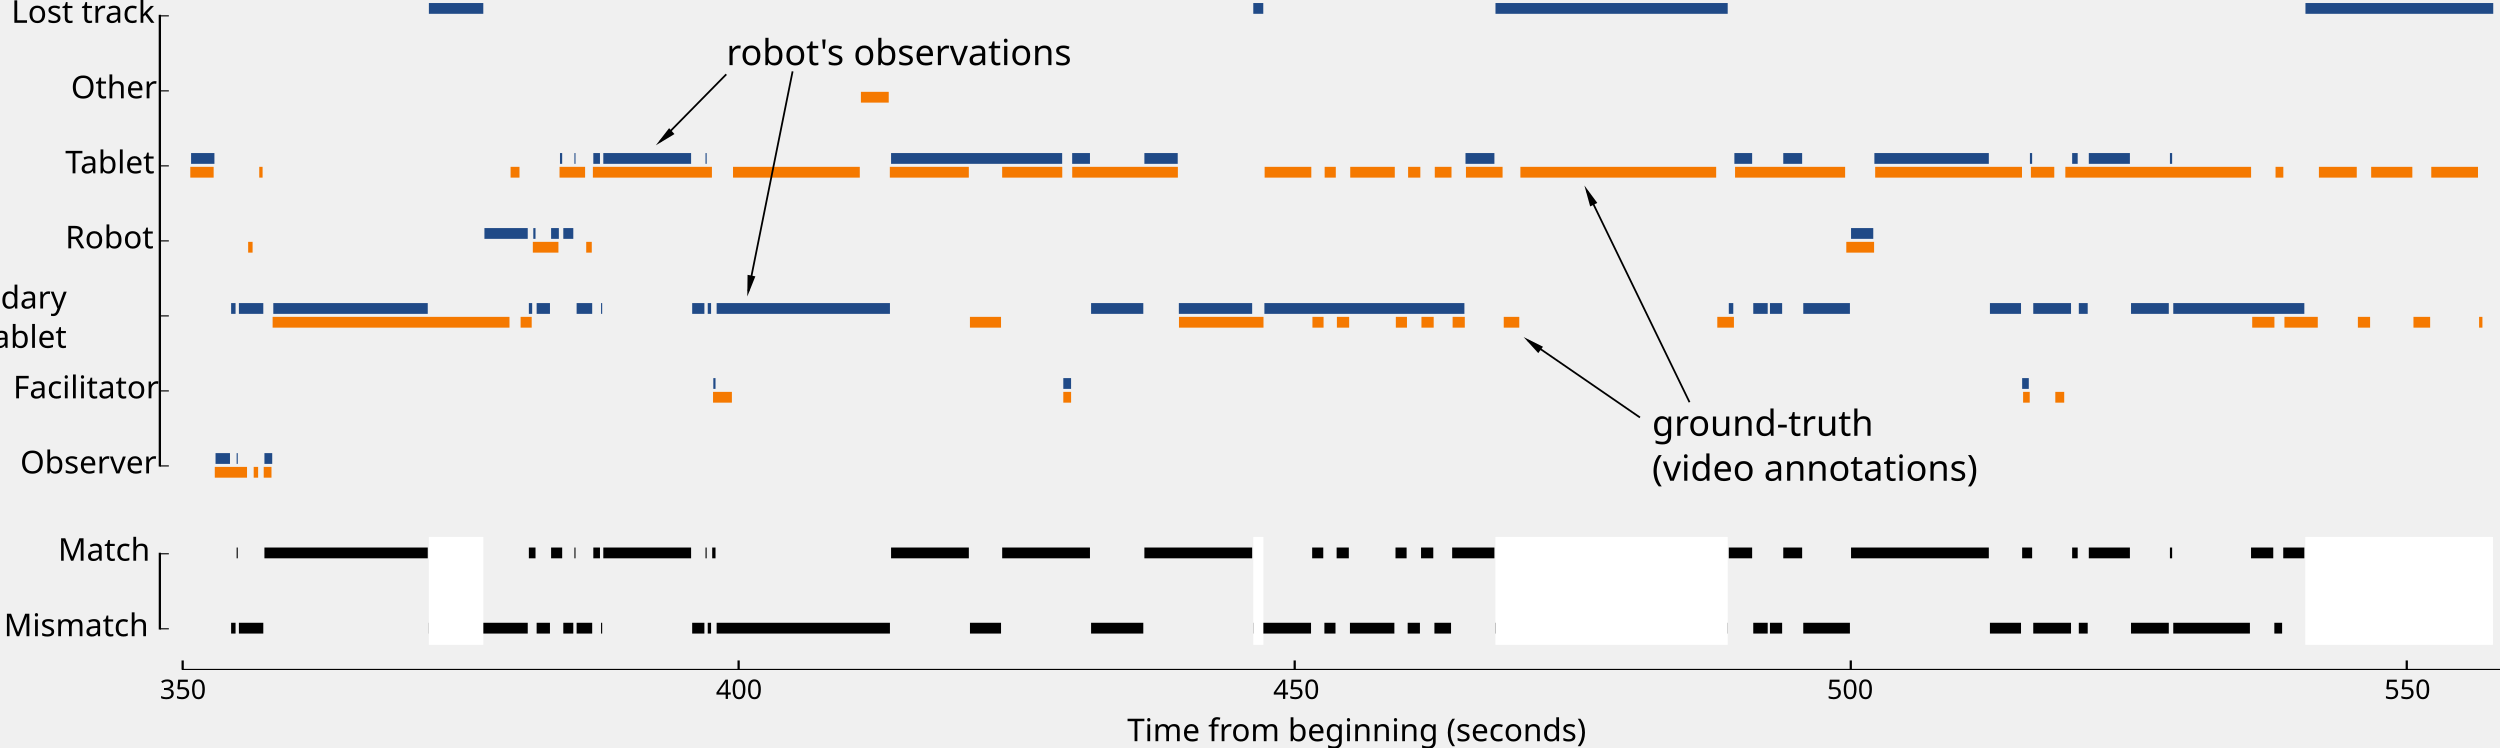
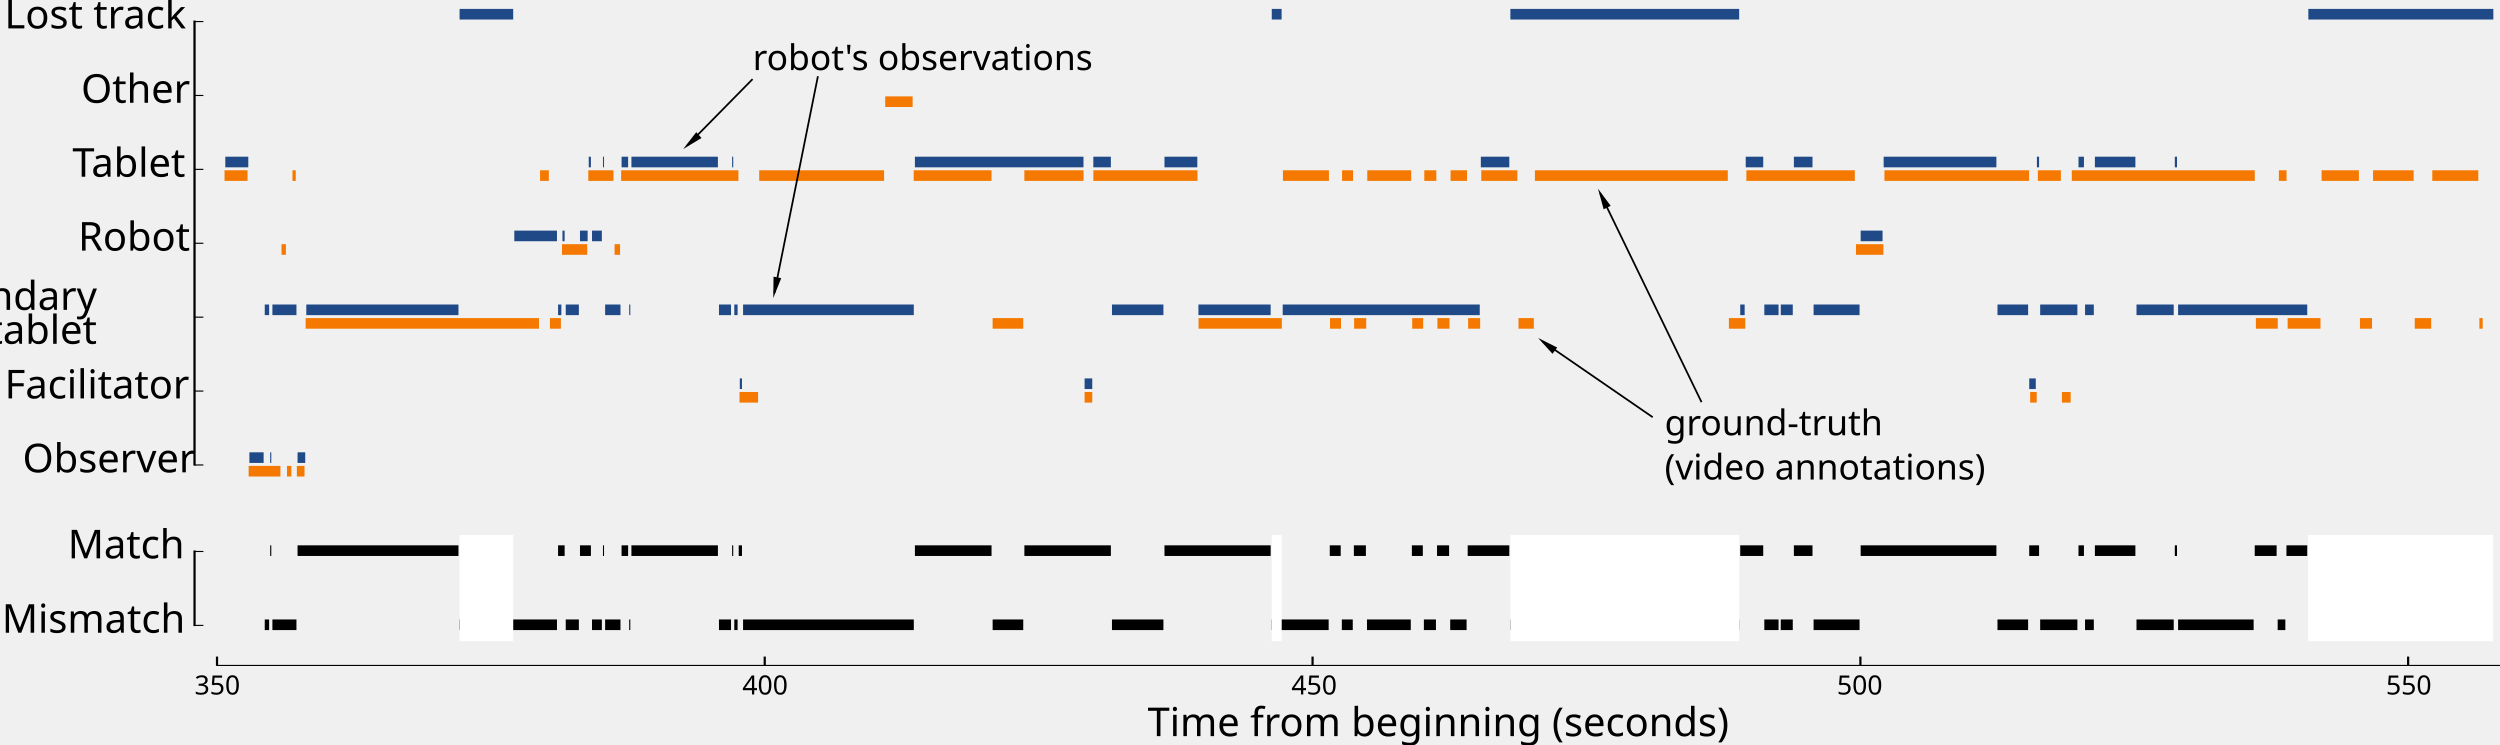
- <svg xmlns="http://www.w3.org/2000/svg" xmlns:ns1="http://www.openswatchbook.org/uri/2009/osb" id="svg2" version="1.1" xml:space="preserve" width="1390.63" height="415.924" viewBox="0 0 1390.63 415.924">
+ <svg xmlns="http://www.w3.org/2000/svg" xmlns:ns1="http://www.openswatchbook.org/uri/2009/osb" id="svg2" version="1.1" xml:space="preserve" width="1411.551" height="420.134" viewBox="0 0 1411.551 420.134">
  <defs id="defs6">
    <linearGradient id="linearGradient8344" ns1:paint="solid">
      <stop style="stop-color:#ffffff;stop-opacity:1;" offset="0" id="stop8346" />
    </linearGradient>
    <clipPath clipPathUnits="userSpaceOnUse" id="clipPath18">
      <path d="m 691.574,297.535 13962.9,0 0,3286.64 -13962.9,0 0,-3286.64 z" id="path20" />
    </clipPath>
    <clipPath clipPathUnits="userSpaceOnUse" id="clipPath30">
      <path d="m 0,3 14670,0 0,3834 L 0,3837 0,3 Z" id="path32" />
    </clipPath>
    <clipPath clipPathUnits="userSpaceOnUse" id="clipPath230">
      <path d="m 1026,3438 1409,0 0,1046 -1409,0 0,-1046 z" id="path232" />
    </clipPath>
    <clipPath clipPathUnits="userSpaceOnUse" id="clipPath242">
      <path d="m 0,1.531 14670,0 0,4484.24 -14670,0 L 0,1.531 Z" id="path244" />
    </clipPath>
    <clipPath id="clipPath4392" clipPathUnits="userSpaceOnUse">
      <path id="path4394" d="m 0,8 14662,0 0,3883 L 0,3891 0,8 Z" />
    </clipPath>
    <clipPath id="clipPath4404" clipPathUnits="userSpaceOnUse">
      <path id="path4406" d="m 815.898,407.164 13727.3,0 0,3235.32 -13727.3,0 0,-3235.32 z" />
    </clipPath>
    <clipPath id="clipPath4424" clipPathUnits="userSpaceOnUse">
      <path id="path4426" d="m 0,4.512 14670,0 0,3885.57 -14670,0 L 0,4.512 Z" />
    </clipPath>
    <clipPath clipPathUnits="userSpaceOnUse" id="clipPath18-7">
      <path d="m 691.574,297.535 13962.9,0 0,3286.64 -13962.9,0 0,-3286.64 z" id="path20-9" />
    </clipPath>
  </defs>
-   <g id="g10" transform="matrix(1.25,0,0,-1.25,26.82713,1332.442)">
+   <g id="g10" transform="matrix(1.25,0,0,-1.25,47.74843,1335.783)">
+     <g id="g4710-1" transform="matrix(0.111725,0,0,0.111725,-170.9823,56.65407)" style="stroke-linecap:butt;stroke-linejoin:miter">
+       <path id="path4712-6" style="fill:none;stroke:#000000;stroke-width:4.566;stroke-linecap:butt;stroke-linejoin:miter;stroke-miterlimit:10;stroke-dasharray:none;stroke-opacity:1" d="m 1974.937,7177.848 35.801,0" />
+       <g transform="matrix(8.95058,0,0,8.95058,1106.397,5535.808)" id="g4714-5" style="stroke-linecap:butt;stroke-linejoin:miter">
+         <text id="text4716-0" style="font-variant:normal;font-weight:normal;font-size:12px;font-family:'Liberation Sans';-inkscape-font-specification:LiberationSans;writing-mode:lr-tb;fill:#000000;fill-opacity:1;fill-rule:nonzero;stroke:none;stroke-linecap:butt;stroke-linejoin:miter" transform="matrix(1,0,0,-1,19.3672,180.143)">
+           <tspan id="tspan4718-4" x="0" y="0" style="font-style:normal;font-variant:normal;font-weight:500;font-stretch:normal;font-size:18px;font-family:FlamaLight;-inkscape-font-specification:'FlamaLight Medium';stroke-linecap:butt;stroke-linejoin:miter">Observer</tspan>
+         </text>
+       </g>
+       <path id="path4720-8" style="fill:none;stroke:#000000;stroke-width:4.566;stroke-linecap:butt;stroke-linejoin:miter;stroke-miterlimit:10;stroke-dasharray:none;stroke-opacity:1" d="m 1974.937,7476.648 35.801,0" />
+       <g transform="matrix(8.95058,0,0,8.95058,1245.569,5535.808)" id="g4722-1" style="stroke-linecap:butt;stroke-linejoin:miter">
+         <text id="text4724-5" style="font-variant:normal;font-weight:normal;font-size:12px;font-family:'Liberation Sans';-inkscape-font-specification:LiberationSans;writing-mode:lr-tb;fill:#000000;fill-opacity:1;fill-rule:nonzero;stroke:none;stroke-linecap:butt;stroke-linejoin:miter" transform="scale(1,-1)" x="-4.268" y="-213.523">
+           <tspan id="tspan4726-7" x="-4.268" y="-213.523" style="font-style:normal;font-variant:normal;font-weight:500;font-stretch:normal;font-size:18px;font-family:FlamaLight;-inkscape-font-specification:'FlamaLight Medium';stroke-linecap:butt;stroke-linejoin:miter">Facilitator</tspan>
+         </text>
+       </g>
+       <path id="path4728-6" style="fill:none;stroke:#000000;stroke-width:4.566;stroke-linecap:butt;stroke-linejoin:miter;stroke-miterlimit:10;stroke-dasharray:none;stroke-opacity:1" d="m 1974.937,7775.408 35.801,0" />
+       <g transform="matrix(8.95058,0,0,8.95058,1247.589,5535.808)" id="g4730-6" style="stroke-linecap:butt;stroke-linejoin:miter">
+         <text id="text4732-9" style="font-variant:normal;font-weight:normal;font-size:12px;line-height:85%;font-family:'Liberation Sans';-inkscape-font-specification:LiberationSans;writing-mode:lr-tb;fill:#000000;fill-opacity:1;fill-rule:nonzero;stroke:none;stroke-linecap:butt;stroke-linejoin:miter" transform="scale(1,-1)" x="73.848" y="-253.503">
+           <tspan id="tspan4734-0" x="73.848" style="font-style:normal;font-variant:normal;font-weight:500;font-stretch:normal;font-size:18px;line-height:85%;font-family:FlamaLight;-inkscape-font-specification:'FlamaLight Medium';text-align:end;text-anchor:end;stroke-linecap:butt;stroke-linejoin:miter" y="-253.503">Secondary</tspan>
+           <tspan id="tspan14792-7" x="73.848" y="-238.203" style="font-style:normal;font-variant:normal;font-weight:500;font-stretch:normal;font-size:18px;line-height:85%;font-family:FlamaLight;-inkscape-font-specification:'FlamaLight Medium';text-align:end;text-anchor:end;stroke-linecap:butt;stroke-linejoin:miter">tablet</tspan>
+           <tspan y="-253.503" x="-56.283 -48.663" id="tspan14790-6" style="font-style:normal;font-variant:normal;font-weight:500;font-stretch:normal;font-size:18px;line-height:85%;font-family:FlamaLight;-inkscape-font-specification:'FlamaLight Medium';text-align:end;text-anchor:end;stroke-linecap:butt;stroke-linejoin:miter" />
+         </text>
+       </g>
+       <path id="path4736-7" style="fill:none;stroke:#000000;stroke-width:4.566;stroke-linecap:butt;stroke-linejoin:miter;stroke-miterlimit:10;stroke-dasharray:none;stroke-opacity:1" d="m 1974.937,8074.168 35.801,0" />
+       <g transform="matrix(8.95058,0,0,8.95058,1142.994,5535.808)" id="g4738-8" style="stroke-linecap:butt;stroke-linejoin:miter">
+         <text id="text4740-9" style="font-variant:normal;font-weight:normal;font-size:12px;font-family:'Liberation Sans';-inkscape-font-specification:LiberationSans;writing-mode:lr-tb;fill:#000000;fill-opacity:1;fill-rule:nonzero;stroke:none;stroke-linecap:butt;stroke-linejoin:miter" transform="matrix(1,0,0,-1,40.3832,280.286)">
+           <tspan id="tspan4742-6" x="0" y="0" style="font-style:normal;font-variant:normal;font-weight:500;font-stretch:normal;font-size:18px;font-family:FlamaLight;-inkscape-font-specification:'FlamaLight Medium';stroke-linecap:butt;stroke-linejoin:miter">Robot</tspan>
+         </text>
+       </g>
+       <path id="path4744-9" style="fill:none;stroke:#000000;stroke-width:4.566;stroke-linecap:butt;stroke-linejoin:miter;stroke-miterlimit:10;stroke-dasharray:none;stroke-opacity:1" d="m 1974.937,8372.968 35.801,0" />
+       <g transform="matrix(8.95058,0,0,8.95058,1138.314,5535.808)" id="g4746-6" style="stroke-linecap:butt;stroke-linejoin:miter">
+         <text id="text4748-4" style="font-variant:normal;font-weight:normal;font-size:12px;font-family:'Liberation Sans';-inkscape-font-specification:LiberationSans;writing-mode:lr-tb;fill:#000000;fill-opacity:1;fill-rule:nonzero;stroke:none;stroke-linecap:butt;stroke-linejoin:miter" transform="matrix(1,0,0,-1,38.3045,313.667)">
+           <tspan id="tspan4750-4" style="font-style:normal;font-variant:normal;font-weight:500;font-stretch:normal;font-size:18px;font-family:FlamaLight;-inkscape-font-specification:'FlamaLight Medium';stroke-linecap:butt;stroke-linejoin:miter" x="0" y="0">Tablet</tspan>
+         </text>
+       </g>
+       <path id="path4752-2" style="fill:none;stroke:#000000;stroke-width:4.566;stroke-linecap:butt;stroke-linejoin:miter;stroke-miterlimit:10;stroke-dasharray:none;stroke-opacity:1" d="m 1974.937,8671.718 35.801,0" />
+       <g transform="matrix(8.95058,0,0,8.95058,1155.065,5535.808)" id="g4754-4" style="stroke-linecap:butt;stroke-linejoin:miter">
+         <text id="text4756-6" style="font-variant:normal;font-weight:normal;font-size:12px;font-family:'Liberation Sans';-inkscape-font-specification:LiberationSans;writing-mode:lr-tb;fill:#000000;fill-opacity:1;fill-rule:nonzero;stroke:none;stroke-linecap:butt;stroke-linejoin:miter" transform="matrix(1,0,0,-1,40.3671,347.049)">
+           <tspan id="tspan4758-3" style="font-style:normal;font-variant:normal;font-weight:500;font-stretch:normal;font-size:18px;font-family:FlamaLight;-inkscape-font-specification:'FlamaLight Medium';stroke-linecap:butt;stroke-linejoin:miter" x="0" y="0">Other</tspan>
+         </text>
+       </g>
+       <path id="path4760-4" style="fill:none;stroke:#000000;stroke-width:4.566;stroke-linecap:butt;stroke-linejoin:miter;stroke-miterlimit:10;stroke-dasharray:none;stroke-opacity:1" d="m 1974.937,8970.518 35.801,0" />
+       <path id="path4768-1" style="fill:none;stroke:#000000;stroke-width:9.132;stroke-linecap:butt;stroke-linejoin:miter;stroke-miterlimit:10;stroke-dasharray:none;stroke-opacity:1" d="m 1974.937,7175.51 0,1799.161" />
+       <g id="g4770-7" transform="matrix(8.95058,0,0,8.95058,1048.276,5836.546)" style="stroke-linecap:butt;stroke-linejoin:miter">
+         <text transform="scale(1,-1)" style="font-variant:normal;font-weight:normal;font-size:12px;font-family:'Liberation Sans';-inkscape-font-specification:LiberationSans;writing-mode:lr-tb;fill:#000000;fill-opacity:1;fill-rule:nonzero;stroke:none;stroke-linecap:butt;stroke-linejoin:miter" id="text4772-7" x="17.68" y="-347.049">
+           <tspan style="font-style:normal;font-variant:normal;font-weight:500;font-stretch:normal;font-size:18px;font-family:FlamaMedium;-inkscape-font-specification:'FlamaMedium Medium';stroke-linecap:butt;stroke-linejoin:miter" id="tspan4774-4" x="17.68" y="-347.049">Lost track</tspan>
+         </text>
+       </g>
+     </g>
    <g id="g5452" transform="translate(216.7536,573.0174)" style="stroke-linecap:butt;stroke-linejoin:miter">
      <g id="g58" transform="matrix(1.000004,0,0,1.000004,-483.4744,161.7937)" style="stroke-linecap:butt;stroke-linejoin:miter">
        <text transform="scale(1,-1)" style="font-variant:normal;font-weight:normal;font-size:12px;font-family:'Liberation Sans';-inkscape-font-specification:LiberationSans;writing-mode:lr-tb;fill:#000000;fill-opacity:1;fill-rule:nonzero;stroke:none;stroke-linecap:butt;stroke-linejoin:miter" id="text60" x="563.823" y="-20.115">
-           <tspan id="tspan62" x="563.823" y="-20.115" style="-inkscape-font-specification:'FlamaLight Medium';font-family:FlamaLight;font-weight:500;font-style:normal;font-stretch:normal;font-variant:normal">400</tspan>
+           <tspan id="tspan62" x="563.823" y="-20.115" style="font-style:normal;font-variant:normal;font-weight:500;font-stretch:normal;font-family:FlamaLight;-inkscape-font-specification:'FlamaLight Medium'">400</tspan>
        </text>
      </g>
      <g id="g68" transform="matrix(1.000004,0,0,1.000004,-235.4744,161.7937)" style="stroke-linecap:butt;stroke-linejoin:miter">
        <text transform="scale(1,-1)" style="font-variant:normal;font-weight:normal;font-size:12px;font-family:'Liberation Sans';-inkscape-font-specification:LiberationSans;writing-mode:lr-tb;fill:#000000;fill-opacity:1;fill-rule:nonzero;stroke:none;stroke-linecap:butt;stroke-linejoin:miter" id="text70" x="810.258" y="-20.115">
-           <tspan id="tspan72" x="810.258" y="-20.115" style="-inkscape-font-specification:'FlamaLight Medium';font-family:FlamaLight;font-weight:500;font-style:normal;font-stretch:normal;font-variant:normal">500</tspan>
+           <tspan id="tspan72" x="810.258" y="-20.115" style="font-style:normal;font-variant:normal;font-weight:500;font-stretch:normal;font-family:FlamaLight;-inkscape-font-specification:'FlamaLight Medium'">500</tspan>
        </text>
      </g>
      <g transform="matrix(1.000004,0,0,1.000004,485.4226,-117.1851)" id="g4738-5" style="stroke-linecap:butt;stroke-linejoin:miter">
        <text id="text4740-3" style="font-variant:normal;font-weight:normal;font-size:12px;font-family:'Liberation Sans';-inkscape-font-specification:LiberationSans;writing-mode:lr-tb;fill:#000000;fill-opacity:1;fill-rule:nonzero;stroke:none;stroke-linecap:butt;stroke-linejoin:miter" transform="scale(1,-1)" x="-222.016" y="-280.286">
-           <tspan id="tspan4742-4" x="-222.016" y="-280.286" style="font-size:14px;stroke-linecap:butt;stroke-linejoin:miter;-inkscape-font-specification:'FlamaLight Medium';font-family:FlamaLight;font-weight:500;font-style:normal;font-stretch:normal;font-variant:normal">Time from beginning (seconds)</tspan>
+           <tspan id="tspan4742-4" x="-222.016" y="-280.286" style="font-style:normal;font-variant:normal;font-weight:500;font-stretch:normal;font-size:18px;font-family:FlamaLight;-inkscape-font-specification:'FlamaLight Medium';stroke-linecap:butt;stroke-linejoin:miter">Time from beginning (seconds)</tspan>
        </text>
      </g>
      <g id="g6581" transform="matrix(3.992564,0,0,1,-1246.768,0)" style="stroke-linecap:butt;stroke-linejoin:miter">
        <path id="path54" style="fill:none;stroke:#000000;stroke-width:0.25;stroke-linecap:butt;stroke-linejoin:miter;stroke-miterlimit:10;stroke-dasharray:none;stroke-opacity:1" d="m 334.933,195.035 0,4" />
        <path id="path184" style="fill:none;stroke:#000000;stroke-width:0.5;stroke-linecap:butt;stroke-linejoin:miter;stroke-miterlimit:10;stroke-dasharray:none;stroke-opacity:1" d="m 272.878,195.035 258.374,0" />
        <path d="m 458.891,195.035 0,4" style="fill:none;stroke:#000000;stroke-width:0.25;stroke-linecap:butt;stroke-linejoin:miter;stroke-miterlimit:10;stroke-dasharray:none;stroke-opacity:1" id="path6592" />
        <path d="m 396.912,195.035 0,4" style="fill:none;stroke:#000000;stroke-width:0.25;stroke-linecap:butt;stroke-linejoin:miter;stroke-miterlimit:10;stroke-dasharray:none;stroke-opacity:1" id="path6594" />
        <path id="path6602" style="fill:none;stroke:#000000;stroke-width:0.25;stroke-linecap:butt;stroke-linejoin:miter;stroke-miterlimit:10;stroke-dasharray:none;stroke-opacity:1" d="m 520.859,195.035 0,4" />
        <path d="m 272.967,195.035 0,4" style="fill:none;stroke:#000000;stroke-width:0.25;stroke-linecap:butt;stroke-linejoin:miter;stroke-miterlimit:10;stroke-dasharray:none;stroke-opacity:1" id="path6612" />
      </g>
      <g transform="matrix(1.000004,0,0,1.000004,-238.6744,161.7937)" id="g6596" style="stroke-linecap:butt;stroke-linejoin:miter">
        <text y="-20.115" x="567.023" id="text6598" style="font-variant:normal;font-weight:normal;font-size:12px;font-family:'Liberation Sans';-inkscape-font-specification:LiberationSans;writing-mode:lr-tb;fill:#000000;fill-opacity:1;fill-rule:nonzero;stroke:none;stroke-linecap:butt;stroke-linejoin:miter" transform="scale(1,-1)">
-           <tspan id="tspan6600" x="567.023" y="-20.115" style="-inkscape-font-specification:'FlamaLight Medium';font-family:FlamaLight;font-weight:500;font-style:normal;font-stretch:normal;font-variant:normal">450</tspan>
+           <tspan id="tspan6600" x="567.023" y="-20.115" style="font-style:normal;font-variant:normal;font-weight:500;font-stretch:normal;font-family:FlamaLight;-inkscape-font-specification:'FlamaLight Medium'">450</tspan>
        </text>
      </g>
      <g transform="matrix(1.000004,0,0,1.000004,12.52556,161.7937)" id="g6606" style="stroke-linecap:butt;stroke-linejoin:miter">
        <text y="-20.115" x="810.258" id="text6608" style="font-variant:normal;font-weight:normal;font-size:12px;font-family:'Liberation Sans';-inkscape-font-specification:LiberationSans;writing-mode:lr-tb;fill:#000000;fill-opacity:1;fill-rule:nonzero;stroke:none;stroke-linecap:butt;stroke-linejoin:miter" transform="scale(1,-1)">
-           <tspan y="-20.115" x="810.258" id="tspan6610" style="-inkscape-font-specification:'FlamaLight Medium';font-family:FlamaLight;font-weight:500;font-style:normal;font-stretch:normal;font-variant:normal">550</tspan>
+           <tspan y="-20.115" x="810.258" id="tspan6610" style="font-style:normal;font-variant:normal;font-weight:500;font-stretch:normal;font-family:FlamaLight;-inkscape-font-specification:'FlamaLight Medium'">550</tspan>
        </text>
      </g>
      <g transform="matrix(1.000004,0,0,1.000004,-730.9007,161.7937)" id="g6616" style="stroke-linecap:butt;stroke-linejoin:miter">
        <text y="-20.115" x="563.823" id="text6618" style="font-variant:normal;font-weight:normal;font-size:12px;font-family:'Liberation Sans';-inkscape-font-specification:LiberationSans;writing-mode:lr-tb;fill:#000000;fill-opacity:1;fill-rule:nonzero;stroke:none;stroke-linecap:butt;stroke-linejoin:miter" transform="scale(1,-1)">
-           <tspan y="-20.115" x="563.823" id="tspan6620" style="-inkscape-font-specification:'FlamaLight Medium';font-family:FlamaLight;font-weight:500;font-style:normal;font-stretch:normal;font-variant:normal">350</tspan>
-         </text>
-       </g>
-     </g>
-     <g id="g4710" transform="matrix(0.111725,0,0,0.111725,-170.9735,56.67052)" style="stroke-linecap:butt;stroke-linejoin:miter">
-       <path id="path4712" style="fill:none;stroke:#000000;stroke-width:4.566;stroke-linecap:butt;stroke-linejoin:miter;stroke-miterlimit:10;stroke-dasharray:none;stroke-opacity:1" d="m 1974.937,7177.848 35.801,0" />
-       <g transform="matrix(8.95058,0,0,8.95058,1245.079,5535.808)" id="g4714" style="stroke-linecap:butt;stroke-linejoin:miter">
-         <text id="text4716" style="font-variant:normal;font-weight:normal;font-size:12px;font-family:'Liberation Sans';-inkscape-font-specification:LiberationSans;writing-mode:lr-tb;fill:#000000;fill-opacity:1;fill-rule:nonzero;stroke:none;stroke-linecap:butt;stroke-linejoin:miter" transform="matrix(1,0,0,-1,19.3672,180.143)">
-           <tspan id="tspan4718" x="0" y="0" style="font-size:14px;stroke-linecap:butt;stroke-linejoin:miter;-inkscape-font-specification:'FlamaLight Medium';font-family:FlamaLight;font-weight:500;font-style:normal;font-stretch:normal;font-variant:normal">Observer</tspan>
-         </text>
-       </g>
-       <path id="path4720" style="fill:none;stroke:#000000;stroke-width:4.566;stroke-linecap:butt;stroke-linejoin:miter;stroke-miterlimit:10;stroke-dasharray:none;stroke-opacity:1" d="m 1974.937,7476.648 35.801,0" />
-       <g transform="matrix(8.95058,0,0,8.95058,1245.569,5535.808)" id="g4722" style="stroke-linecap:butt;stroke-linejoin:miter">
-         <text id="text4724" style="font-variant:normal;font-weight:normal;font-size:12px;font-family:'Liberation Sans';-inkscape-font-specification:LiberationSans;writing-mode:lr-tb;fill:#000000;fill-opacity:1;fill-rule:nonzero;stroke:none;stroke-linecap:butt;stroke-linejoin:miter" transform="matrix(1,0,0,-1,16.1953,213.523)">
-           <tspan id="tspan4726" x="0" y="0" style="font-size:14px;stroke-linecap:butt;stroke-linejoin:miter;-inkscape-font-specification:'FlamaLight Medium';font-family:FlamaLight;font-weight:500;font-style:normal;font-stretch:normal;font-variant:normal">Facilitator</tspan>
-         </text>
-       </g>
-       <path id="path4728" style="fill:none;stroke:#000000;stroke-width:4.566;stroke-linecap:butt;stroke-linejoin:miter;stroke-miterlimit:10;stroke-dasharray:none;stroke-opacity:1" d="m 1974.937,7775.408 35.801,0" />
-       <g transform="matrix(8.95058,0,0,8.95058,1271.157,5535.808)" id="g4730" style="stroke-linecap:butt;stroke-linejoin:miter">
-         <text id="text4732" style="font-variant:normal;font-weight:normal;font-size:12px;font-family:'Liberation Sans';-inkscape-font-specification:LiberationSans;writing-mode:lr-tb;fill:#000000;fill-opacity:1;fill-rule:nonzero;stroke:none;stroke-linecap:butt;stroke-linejoin:miter" transform="scale(1,-1)" x="73.848" y="-253.503">
-           <tspan id="tspan4734" x="73.848" style="font-size:14px;text-align:end;text-anchor:end;stroke-linecap:butt;stroke-linejoin:miter;-inkscape-font-specification:'FlamaLight Medium';font-family:FlamaLight;font-weight:500;font-style:normal;font-stretch:normal;font-variant:normal" y="-253.503">Secondary</tspan>
-           <tspan id="tspan14792" x="73.848" y="-236.003" style="font-size:14px;text-align:end;text-anchor:end;stroke-linecap:butt;stroke-linejoin:miter;-inkscape-font-specification:'FlamaLight Medium';font-family:FlamaLight;font-weight:500;font-style:normal;font-stretch:normal;font-variant:normal">tablet</tspan>
-           <tspan y="-253.503" x="-56.283 -48.663" id="tspan14790" style="font-size:14px;text-align:end;text-anchor:end;stroke-linecap:butt;stroke-linejoin:miter;-inkscape-font-specification:'FlamaLight Medium';font-family:FlamaLight;font-weight:500;font-style:normal;font-stretch:normal;font-variant:normal" />
-         </text>
-       </g>
-       <path id="path4736" style="fill:none;stroke:#000000;stroke-width:4.566;stroke-linecap:butt;stroke-linejoin:miter;stroke-miterlimit:10;stroke-dasharray:none;stroke-opacity:1" d="m 1974.937,8074.168 35.801,0" />
-       <g transform="matrix(8.95058,0,0,8.95058,1236.736,5535.808)" id="g4738" style="stroke-linecap:butt;stroke-linejoin:miter">
-         <text id="text4740" style="font-variant:normal;font-weight:normal;font-size:12px;font-family:'Liberation Sans';-inkscape-font-specification:LiberationSans;writing-mode:lr-tb;fill:#000000;fill-opacity:1;fill-rule:nonzero;stroke:none;stroke-linecap:butt;stroke-linejoin:miter" transform="matrix(1,0,0,-1,40.3832,280.286)">
-           <tspan id="tspan4742" x="0" y="0" style="font-size:14px;stroke-linecap:butt;stroke-linejoin:miter;-inkscape-font-specification:'FlamaLight Medium';font-family:FlamaLight;font-weight:500;font-style:normal;font-stretch:normal;font-variant:normal">Robot</tspan>
-         </text>
-       </g>
-       <path id="path4744" style="fill:none;stroke:#000000;stroke-width:4.566;stroke-linecap:butt;stroke-linejoin:miter;stroke-miterlimit:10;stroke-dasharray:none;stroke-opacity:1" d="m 1974.937,8372.968 35.801,0" />
-       <g transform="matrix(8.95058,0,0,8.95058,1255.342,5535.808)" id="g4746" style="stroke-linecap:butt;stroke-linejoin:miter">
-         <text id="text4748" style="font-variant:normal;font-weight:normal;font-size:12px;font-family:'Liberation Sans';-inkscape-font-specification:LiberationSans;writing-mode:lr-tb;fill:#000000;fill-opacity:1;fill-rule:nonzero;stroke:none;stroke-linecap:butt;stroke-linejoin:miter" transform="matrix(1,0,0,-1,38.3045,313.667)">
-           <tspan id="tspan4750" style="font-size:14px;stroke-linecap:butt;stroke-linejoin:miter;-inkscape-font-specification:'FlamaLight Medium';font-family:FlamaLight;font-weight:500;font-style:normal;font-stretch:normal;font-variant:normal" x="0" y="0">Tablet</tspan>
-         </text>
-       </g>
-       <path id="path4752" style="fill:none;stroke:#000000;stroke-width:4.566;stroke-linecap:butt;stroke-linejoin:miter;stroke-miterlimit:10;stroke-dasharray:none;stroke-opacity:1" d="m 1974.937,8671.718 35.801,0" />
-       <g transform="matrix(8.95058,0,0,8.95058,1259.274,5535.808)" id="g4754" style="stroke-linecap:butt;stroke-linejoin:miter">
-         <text id="text4756" style="font-variant:normal;font-weight:normal;font-size:12px;font-family:'Liberation Sans';-inkscape-font-specification:LiberationSans;writing-mode:lr-tb;fill:#000000;fill-opacity:1;fill-rule:nonzero;stroke:none;stroke-linecap:butt;stroke-linejoin:miter" transform="matrix(1,0,0,-1,40.3671,347.049)">
-           <tspan id="tspan4758" style="font-size:14px;stroke-linecap:butt;stroke-linejoin:miter;-inkscape-font-specification:'FlamaLight Medium';font-family:FlamaLight;font-weight:500;font-style:normal;font-stretch:normal;font-variant:normal" x="0" y="0">Other</tspan>
-         </text>
-       </g>
-       <path id="path4760" style="fill:none;stroke:#000000;stroke-width:4.566;stroke-linecap:butt;stroke-linejoin:miter;stroke-miterlimit:10;stroke-dasharray:none;stroke-opacity:1" d="m 1974.937,8970.518 35.801,0" />
-       <path id="path4768" style="fill:none;stroke:#000000;stroke-width:9.132;stroke-linecap:butt;stroke-linejoin:miter;stroke-miterlimit:10;stroke-dasharray:none;stroke-opacity:1" d="m 1974.937,7175.51 0,1799.161" />
-       <g id="g4770" transform="matrix(8.95058,0,0,8.95058,1225.057,5836.546)" style="stroke-linecap:butt;stroke-linejoin:miter">
-         <text transform="scale(1,-1)" style="font-variant:normal;font-weight:normal;font-size:12px;font-family:'Liberation Sans';-inkscape-font-specification:LiberationSans;writing-mode:lr-tb;fill:#000000;fill-opacity:1;fill-rule:nonzero;stroke:none;stroke-linecap:butt;stroke-linejoin:miter" id="text4772" x="17.68" y="-347.049">
-           <tspan style="font-style:normal;font-variant:normal;font-weight:500;font-stretch:normal;font-size:14px;font-family:FlamaLight;-inkscape-font-specification:'FlamaLight Medium';stroke-linecap:butt;stroke-linejoin:miter" id="tspan4774" x="17.68" y="-347.049">Lost track</tspan>
+           <tspan y="-20.115" x="563.823" id="tspan6620" style="font-style:normal;font-variant:normal;font-weight:500;font-stretch:normal;font-family:FlamaLight;-inkscape-font-specification:'FlamaLight Medium'">350</tspan>
        </text>
      </g>
    </g>
    <g transform="matrix(0.111725,0,0,0.111725,-170.9735,-182.7074)" id="g5304" style="stroke-linecap:butt;stroke-linejoin:miter">
      <path d="m 1974.937,8671.718 35.801,0" style="fill:none;stroke:#000000;stroke-width:4.475;stroke-linecap:butt;stroke-linejoin:miter;stroke-miterlimit:10;stroke-dasharray:none;stroke-opacity:1" id="path5346" />
-       <g id="g5348" transform="matrix(8.95058,0,0,8.95058,1178.433,5535.808)" style="stroke-linecap:butt;stroke-linejoin:miter">
+       <g id="g5348" transform="matrix(8.95058,0,0,8.95058,1020.903,5535.808)" style="stroke-linecap:butt;stroke-linejoin:miter">
        <text transform="scale(1,-1)" style="font-variant:normal;font-weight:normal;font-size:12px;font-family:'Liberation Sans';-inkscape-font-specification:LiberationSans;writing-mode:lr-tb;fill:#000000;fill-opacity:1;fill-rule:nonzero;stroke:none;stroke-linecap:butt;stroke-linejoin:miter" id="text5350" x="19.567" y="-347.049">
-           <tspan style="font-weight:500;font-size:14px;stroke-linecap:butt;stroke-linejoin:miter;-inkscape-font-specification:'FlamaMedium Medium';font-family:FlamaMedium;font-style:normal;font-stretch:normal;font-variant:normal" id="tspan5352" x="19.567" y="-347.049">Mismatch</tspan>
+           <tspan style="font-style:normal;font-variant:normal;font-weight:500;font-stretch:normal;font-size:18px;font-family:FlamaMedium;-inkscape-font-specification:'FlamaMedium Medium';stroke-linecap:butt;stroke-linejoin:miter" id="tspan5352" x="19.567" y="-347.049">Mismatch</tspan>
        </text>
      </g>
      <path d="m 1974.937,8970.518 35.801,0" style="fill:none;stroke:#000000;stroke-width:4.475;stroke-linecap:butt;stroke-linejoin:miter;stroke-miterlimit:10;stroke-dasharray:none;stroke-opacity:1" id="path5354" />
      <path d="m 1974.937,8668.831 0,305.84" style="fill:none;stroke:#000000;stroke-width:8.951;stroke-linecap:butt;stroke-linejoin:miter;stroke-miterlimit:10;stroke-dasharray:none;stroke-opacity:1" id="path5362" />
-       <g transform="matrix(8.95058,0,0,8.95058,1382.542,5836.546)" id="g5364" style="stroke-linecap:butt;stroke-linejoin:miter">
+       <g transform="matrix(8.95058,0,0,8.95058,1275.673,5836.546)" id="g5364" style="stroke-linecap:butt;stroke-linejoin:miter">
        <text y="-347.049" x="20.88" id="text5366" style="font-variant:normal;font-weight:normal;font-size:12px;font-family:'Liberation Sans';-inkscape-font-specification:LiberationSans;writing-mode:lr-tb;fill:#000000;fill-opacity:1;fill-rule:nonzero;stroke:none;stroke-linecap:butt;stroke-linejoin:miter" transform="scale(1,-1)">
-           <tspan style="font-weight:500;font-size:14px;stroke-linecap:butt;stroke-linejoin:miter;-inkscape-font-specification:'FlamaMedium Medium';font-family:FlamaMedium;font-style:normal;font-stretch:normal;font-variant:normal" y="-347.049" x="20.88" id="tspan5368">Match</tspan>
+           <tspan style="font-style:normal;font-variant:normal;font-weight:500;font-stretch:normal;font-size:18px;font-family:FlamaMedium;-inkscape-font-specification:'FlamaMedium Medium';stroke-linecap:butt;stroke-linejoin:miter" y="-347.049" x="20.88" id="tspan5368">Match</tspan>
        </text>
      </g>
    </g>
    <path style="fill:none;stroke:#204a87;stroke-width:4.8;stroke-linecap:butt;stroke-linejoin:miter;stroke-miterlimit:8;stroke-dasharray:none;stroke-opacity:1" d="m 169.39,1062.205 24.217,0 -24.217,0 z" id="path6834" />
    <path style="fill:none;stroke:#204a87;stroke-width:4.8;stroke-linecap:butt;stroke-linejoin:miter;stroke-miterlimit:8;stroke-dasharray:none;stroke-opacity:1" d="m 536.251,1062.205 4.448,0 -4.448,0 z" id="path6832" />
    <path style="fill:none;stroke:#204a87;stroke-width:4.8;stroke-linecap:butt;stroke-linejoin:miter;stroke-miterlimit:8;stroke-dasharray:none;stroke-opacity:1" d="m 644.031,1062.205 103.339,0 -103.339,0 z" id="path6830" />
    <path style="fill:none;stroke:#204a87;stroke-width:4.8;stroke-linecap:butt;stroke-linejoin:miter;stroke-miterlimit:8;stroke-dasharray:none;stroke-opacity:1" d="m 1004.472,1062.205 83.563,0 -83.563,0 z" id="path6828" />
    <path style="fill:none;stroke:#204a87;stroke-width:4.8;stroke-linecap:butt;stroke-linejoin:miter;stroke-miterlimit:8;stroke-dasharray:none;stroke-opacity:1" d="m 63.568,995.444 10.387,0 -10.387,0 z" id="path6826" />
    <path style="fill:none;stroke:#204a87;stroke-width:4.8;stroke-linecap:butt;stroke-linejoin:miter;stroke-miterlimit:8;stroke-dasharray:none;stroke-opacity:1" d="m 227.731,995.444 0.979,0 -0.979,0 z" id="path6824" />
    <path style="fill:none;stroke:#204a87;stroke-width:4.8;stroke-linecap:butt;stroke-linejoin:miter;stroke-miterlimit:8;stroke-dasharray:none;stroke-opacity:1" d="m 234.157,995.444 0.48,0 -0.48,0 z" id="path6822" />
    <path style="fill:none;stroke:#204a87;stroke-width:4.8;stroke-linecap:butt;stroke-linejoin:miter;stroke-miterlimit:8;stroke-dasharray:none;stroke-opacity:1" d="m 242.566,995.444 2.957,0 -2.957,0 z" id="path6820" />
    <path style="fill:none;stroke:#204a87;stroke-width:4.8;stroke-linecap:butt;stroke-linejoin:miter;stroke-miterlimit:8;stroke-dasharray:none;stroke-opacity:1" d="m 247.008,995.444 39.071,0 -39.071,0 z" id="path6818" />
    <path style="fill:none;stroke:#204a87;stroke-width:4.8;stroke-linecap:butt;stroke-linejoin:miter;stroke-miterlimit:8;stroke-dasharray:none;stroke-opacity:1" d="m 292.498,995.444 0.505,0 -0.505,0 z" id="path6816" />
    <path style="fill:none;stroke:#204a87;stroke-width:4.8;stroke-linecap:butt;stroke-linejoin:miter;stroke-miterlimit:8;stroke-dasharray:none;stroke-opacity:1" d="m 375.063,995.444 76.139,0 -76.139,0 z" id="path6814" />
    <path style="fill:none;stroke:#204a87;stroke-width:4.8;stroke-linecap:butt;stroke-linejoin:miter;stroke-miterlimit:8;stroke-dasharray:none;stroke-opacity:1" d="m 455.651,995.444 7.923,0 -7.923,0 z" id="path6812" />
    <path style="fill:none;stroke:#204a87;stroke-width:4.8;stroke-linecap:butt;stroke-linejoin:miter;stroke-miterlimit:8;stroke-dasharray:none;stroke-opacity:1" d="m 487.791,995.444 14.835,0 -14.835,0 z" id="path6810" />
    <path style="fill:none;stroke:#204a87;stroke-width:4.8;stroke-linecap:butt;stroke-linejoin:miter;stroke-miterlimit:8;stroke-dasharray:none;stroke-opacity:1" d="m 630.687,995.444 12.864,0 -12.864,0 z" id="path6808" />
    <path style="fill:none;stroke:#204a87;stroke-width:4.8;stroke-linecap:butt;stroke-linejoin:miter;stroke-miterlimit:8;stroke-dasharray:none;stroke-opacity:1" d="m 750.339,995.444 7.904,0 -7.904,0 z" id="path6806" />
    <path style="fill:none;stroke:#204a87;stroke-width:4.8;stroke-linecap:butt;stroke-linejoin:miter;stroke-miterlimit:8;stroke-dasharray:none;stroke-opacity:1" d="m 772.093,995.444 8.403,0 -8.403,0 z" id="path6804" />
    <path style="fill:none;stroke:#204a87;stroke-width:4.8;stroke-linecap:butt;stroke-linejoin:miter;stroke-miterlimit:8;stroke-dasharray:none;stroke-opacity:1" d="m 812.642,995.444 50.924,0 -50.924,0 z" id="path6802" />
    <path style="fill:none;stroke:#204a87;stroke-width:4.8;stroke-linecap:butt;stroke-linejoin:miter;stroke-miterlimit:8;stroke-dasharray:none;stroke-opacity:1" d="m 881.857,995.444 0.986,0 -0.986,0 z" id="path6800" />
    <path style="fill:none;stroke:#204a87;stroke-width:4.8;stroke-linecap:butt;stroke-linejoin:miter;stroke-miterlimit:8;stroke-dasharray:none;stroke-opacity:1" d="m 900.647,995.444 2.464,0 -2.464,0 z" id="path6798" />
    <path style="fill:none;stroke:#204a87;stroke-width:4.8;stroke-linecap:butt;stroke-linejoin:miter;stroke-miterlimit:8;stroke-dasharray:none;stroke-opacity:1" d="m 908.058,995.444 18.291,0 -18.291,0 z" id="path6796" />
    <path style="fill:none;stroke:#204a87;stroke-width:4.8;stroke-linecap:butt;stroke-linejoin:miter;stroke-miterlimit:8;stroke-dasharray:none;stroke-opacity:1" d="m 944.16,995.444 0.986,0 -0.986,0 z" id="path6794" />
    <path style="fill:none;stroke:#204a87;stroke-width:4.8;stroke-linecap:butt;stroke-linejoin:miter;stroke-miterlimit:8;stroke-dasharray:none;stroke-opacity:1" d="m 194.107,962.061 19.277,0 -19.277,0 z" id="path6792" />
    <path style="fill:none;stroke:#204a87;stroke-width:4.8;stroke-linecap:butt;stroke-linejoin:miter;stroke-miterlimit:8;stroke-dasharray:none;stroke-opacity:1" d="m 215.86,962.061 0.986,0 -0.986,0 z" id="path6790" />
    <path style="fill:none;stroke:#204a87;stroke-width:4.8;stroke-linecap:butt;stroke-linejoin:miter;stroke-miterlimit:8;stroke-dasharray:none;stroke-opacity:1" d="m 223.776,962.061 3.456,0 -3.456,0 z" id="path6788" />
    <path style="fill:none;stroke:#204a87;stroke-width:4.8;stroke-linecap:butt;stroke-linejoin:miter;stroke-miterlimit:8;stroke-dasharray:none;stroke-opacity:1" d="m 229.21,962.061 4.448,0 -4.448,0 z" id="path6786" />
    <path style="fill:none;stroke:#204a87;stroke-width:4.8;stroke-linecap:butt;stroke-linejoin:miter;stroke-miterlimit:8;stroke-dasharray:none;stroke-opacity:1" d="m 802.255,962.061 9.888,0 -9.888,0 z" id="path6784" />
    <path style="fill:none;stroke:#204a87;stroke-width:4.8;stroke-linecap:butt;stroke-linejoin:miter;stroke-miterlimit:8;stroke-dasharray:none;stroke-opacity:1" d="m 81.385,928.682 1.978,0 -1.978,0 z" id="path6782" />
    <path style="fill:none;stroke:#204a87;stroke-width:4.8;stroke-linecap:butt;stroke-linejoin:miter;stroke-miterlimit:8;stroke-dasharray:none;stroke-opacity:1" d="m 84.847,928.682 10.861,0 -10.861,0 z" id="path6780" />
    <path style="fill:none;stroke:#204a87;stroke-width:4.8;stroke-linecap:butt;stroke-linejoin:miter;stroke-miterlimit:8;stroke-dasharray:none;stroke-opacity:1" d="m 100.156,928.682 68.734,0 -68.734,0 z" id="path6778" />
    <path style="fill:none;stroke:#204a87;stroke-width:4.8;stroke-linecap:butt;stroke-linejoin:miter;stroke-miterlimit:8;stroke-dasharray:none;stroke-opacity:1" d="m 213.882,928.682 1.478,0 -1.478,0 z" id="path6776" />
    <path style="fill:none;stroke:#204a87;stroke-width:4.8;stroke-linecap:butt;stroke-linejoin:miter;stroke-miterlimit:8;stroke-dasharray:none;stroke-opacity:1" d="m 217.345,928.682 5.926,0 -5.926,0 z" id="path6774" />
    <path style="fill:none;stroke:#204a87;stroke-width:4.8;stroke-linecap:butt;stroke-linejoin:miter;stroke-miterlimit:8;stroke-dasharray:none;stroke-opacity:1" d="m 235.136,928.682 6.931,0 -6.931,0 z" id="path6772" />
    <path style="fill:none;stroke:#204a87;stroke-width:4.8;stroke-linecap:butt;stroke-linejoin:miter;stroke-miterlimit:8;stroke-dasharray:none;stroke-opacity:1" d="m 246.01,928.682 0.499,0 -0.499,0 z" id="path6770" />
    <path style="fill:none;stroke:#204a87;stroke-width:4.8;stroke-linecap:butt;stroke-linejoin:miter;stroke-miterlimit:8;stroke-dasharray:none;stroke-opacity:1" d="m 286.559,928.682 5.44,0 -5.44,0 z" id="path6768" />
    <path style="fill:none;stroke:#204a87;stroke-width:4.8;stroke-linecap:butt;stroke-linejoin:miter;stroke-miterlimit:8;stroke-dasharray:none;stroke-opacity:1" d="m 293.484,928.682 1.485,0 -1.485,0 z" id="path6766" />
    <path style="fill:none;stroke:#204a87;stroke-width:4.8;stroke-linecap:butt;stroke-linejoin:miter;stroke-miterlimit:8;stroke-dasharray:none;stroke-opacity:1" d="m 297.445,928.682 77.119,0 -77.119,0 z" id="path6764" />
    <path style="fill:none;stroke:#204a87;stroke-width:4.8;stroke-linecap:butt;stroke-linejoin:miter;stroke-miterlimit:8;stroke-dasharray:none;stroke-opacity:1" d="m 464.072,928.682 23.238,0 -23.238,0 z" id="path6762" />
    <path style="fill:none;stroke:#204a87;stroke-width:4.8;stroke-linecap:butt;stroke-linejoin:miter;stroke-miterlimit:8;stroke-dasharray:none;stroke-opacity:1" d="m 503.125,928.682 32.627,0 -32.627,0 z" id="path6760" />
    <path style="fill:none;stroke:#204a87;stroke-width:4.8;stroke-linecap:butt;stroke-linejoin:miter;stroke-miterlimit:8;stroke-dasharray:none;stroke-opacity:1" d="m 541.198,928.682 89.003,0 -89.003,0 z" id="path6758" />
    <path style="fill:none;stroke:#204a87;stroke-width:4.8;stroke-linecap:butt;stroke-linejoin:miter;stroke-miterlimit:8;stroke-dasharray:none;stroke-opacity:1" d="m 747.856,928.682 1.996,0 -1.996,0 z" id="path6756" />
    <path style="fill:none;stroke:#204a87;stroke-width:4.8;stroke-linecap:butt;stroke-linejoin:miter;stroke-miterlimit:8;stroke-dasharray:none;stroke-opacity:1" d="m 758.742,928.682 6.426,0 -6.426,0 z" id="path6754" />
    <path style="fill:none;stroke:#204a87;stroke-width:4.8;stroke-linecap:butt;stroke-linejoin:miter;stroke-miterlimit:8;stroke-dasharray:none;stroke-opacity:1" d="m 766.166,928.682 5.427,0 -5.427,0 z" id="path6752" />
    <path style="fill:none;stroke:#204a87;stroke-width:4.8;stroke-linecap:butt;stroke-linejoin:miter;stroke-miterlimit:8;stroke-dasharray:none;stroke-opacity:1" d="m 780.995,928.682 20.761,0 -20.761,0 z" id="path6750" />
    <path style="fill:none;stroke:#204a87;stroke-width:4.8;stroke-linecap:butt;stroke-linejoin:miter;stroke-miterlimit:8;stroke-dasharray:none;stroke-opacity:1" d="m 864.059,928.682 13.837,0 -13.837,0 z" id="path6748" />
    <path style="fill:none;stroke:#204a87;stroke-width:4.8;stroke-linecap:butt;stroke-linejoin:miter;stroke-miterlimit:8;stroke-dasharray:none;stroke-opacity:1" d="m 883.342,928.682 16.806,0 -16.806,0 z" id="path6746" />
    <path style="fill:none;stroke:#204a87;stroke-width:4.8;stroke-linecap:butt;stroke-linejoin:miter;stroke-miterlimit:8;stroke-dasharray:none;stroke-opacity:1" d="m 903.61,928.682 3.961,0 -3.961,0 z" id="path6744" />
    <path style="fill:none;stroke:#204a87;stroke-width:4.8;stroke-linecap:butt;stroke-linejoin:miter;stroke-miterlimit:8;stroke-dasharray:none;stroke-opacity:1" d="m 926.848,928.682 16.812,0 -16.812,0 z" id="path6742" />
    <path style="fill:none;stroke:#204a87;stroke-width:4.8;stroke-linecap:butt;stroke-linejoin:miter;stroke-miterlimit:8;stroke-dasharray:none;stroke-opacity:1" d="m 945.644,928.682 58.329,0 -58.329,0 z" id="path6740" />
    <path style="fill:none;stroke:#204a87;stroke-width:4.8;stroke-linecap:butt;stroke-linejoin:miter;stroke-miterlimit:8;stroke-dasharray:none;stroke-opacity:1" d="m 295.967,895.299 0.98,0 -0.98,0 z" id="path6738" />
    <path style="fill:none;stroke:#204a87;stroke-width:4.8;stroke-linecap:butt;stroke-linejoin:miter;stroke-miterlimit:8;stroke-dasharray:none;stroke-opacity:1" d="m 451.708,895.299 3.462,0 -3.462,0 z" id="path6736" />
    <path style="fill:none;stroke:#204a87;stroke-width:4.8;stroke-linecap:butt;stroke-linejoin:miter;stroke-miterlimit:8;stroke-dasharray:none;stroke-opacity:1" d="m 878.395,895.299 2.963,0 -2.963,0 z" id="path6734" />
    <path style="fill:none;stroke:#204a87;stroke-width:4.8;stroke-linecap:butt;stroke-linejoin:miter;stroke-miterlimit:8;stroke-dasharray:none;stroke-opacity:1" d="m 74.454,861.919 6.426,0 -6.426,0 z" id="path6732" />
    <path style="fill:none;stroke:#204a87;stroke-width:4.8;stroke-linecap:butt;stroke-linejoin:miter;stroke-miterlimit:8;stroke-dasharray:none;stroke-opacity:1" d="m 83.843,861.919 0.499,0 -0.499,0 z" id="path6730" />
    <path style="fill:none;stroke:#204a87;stroke-width:4.8;stroke-linecap:butt;stroke-linejoin:miter;stroke-miterlimit:8;stroke-dasharray:none;stroke-opacity:1" d="m 96.208,861.919 3.469,0 -3.469,0 z" id="path6261" />
    <path style="fill:none;stroke:#f57900;stroke-width:4.8;stroke-linecap:butt;stroke-linejoin:miter;stroke-miterlimit:8;stroke-dasharray:none;stroke-opacity:1" d="m 361.644,1022.691 12.383,0 -12.383,0 z M 63.219,989.313 l 10.393,0 -10.393,0 z m 30.687,0 1.485,0 -1.485,0 z m 111.842,0 3.961,0 -3.961,0 z m 21.785,0 11.373,0 -11.373,0 z m 14.835,0 52.976,0 -52.976,0 z m 62.365,0 56.414,0 -56.414,0 z m 69.776,0 35.16,0 -35.16,0 z m 49.988,0 26.75,0 -26.75,0 z m 31.179,0 47.019,0 -47.019,0 z m 85.622,0 20.774,0 -20.774,0 z m 26.713,0 4.96,0 -4.96,0 z m 11.385,0 19.826,0 -19.826,0 z m 25.752,0 5.44,0 -5.44,0 z m 11.872,0 7.436,0 -7.436,0 z m 13.868,0 16.301,0 -16.301,0 z m 24.23,0 87.119,0 -87.119,0 z m 95.522,0 48.984,0 -48.984,0 z m 62.353,0 65.335,0 -65.335,0 z m 69.296,0 10.406,0 -10.406,0 z m 15.328,0 82.659,0 -82.659,0 z m 93.544,0 3.462,0 -3.462,0 z m 19.295,0 16.844,0 -16.844,0 z m 23.25,0 18.328,0 -18.328,0 z m 26.75,0 20.793,0 -20.793,0 z m -971.491,-33.383 1.978,0 -1.978,0 z m 126.683,0 11.391,0 -11.391,0 z m 23.756,0 2.477,0 -2.477,0 z m 560.737,0 12.371,0 -12.371,0 z m -700.29,-33.38 105.41,0 -105.41,0 z m 110.357,0 4.941,0 -4.941,0 z m 199.953,0 13.837,0 -13.837,0 z m 93.02,0 37.617,0 -37.617,0 z m 59.389,0 4.953,0 -4.953,0 z m 10.886,0 5.459,0 -5.459,0 z m 26.232,0 4.953,0 -4.953,0 z m 11.398,0 5.446,0 -5.446,0 z m 13.868,0 5.421,0 -5.421,0 z m 22.751,0 6.912,0 -6.912,0 z m 95.029,0 7.405,0 -7.405,0 z m 238.038,0 9.888,0 -9.888,0 z m 14.348,0 14.835,0 -14.835,0 z m 32.677,0 5.44,0 -5.44,0 z m 24.735,0 7.424,0 -7.424,0 z m 29.208,0 1.478,0 -1.478,0 z m -785.899,-33.378 8.391,0 -8.391,0 z m 155.866,0 3.469,0 -3.469,0 z m 427.117,0 2.945,0 -2.945,0 z m 14.33,0 3.961,0 -3.961,0 z m -819.037,-33.384 14.348,0 -14.348,0 z m 17.311,0 1.978,0 -1.978,0 z m 4.46,0 3.462,0 -3.462,0 z" id="path10377" />
    <path style="fill:none;stroke:#000000;stroke-width:4.8;stroke-linecap:butt;stroke-linejoin:miter;stroke-miterlimit:8;stroke-dasharray:none;stroke-opacity:1" d="m 83.843,819.902 0.499,0 -0.499,0 z m 12.364,0 72.683,0 -72.683,0 z m 117.675,0 2.963,0 -2.963,0 z m 9.894,0 4.934,0 -4.934,0 z m 10.381,0 0.48,0 -0.48,0 z m 8.409,0 2.957,0 -2.957,0 z m 4.442,0 39.071,0 -39.071,0 z m 45.49,0 0.505,0 -0.505,0 z m 2.97,0 1.478,0 -1.478,0 z m 79.596,0 34.611,0 -34.611,0 z m 49.445,0 39.065,0 -39.065,0 z m 63.282,0 47.961,0 -47.961,0 z m 74.661,0 4.941,0 -4.941,0 z m 10.886,0 5.427,0 -5.427,0 z m 26.201,0 4.941,0 -4.941,0 z m 11.366,0 5.446,0 -5.446,0 z m 13.849,0 18.796,0 -18.796,0 z m 123.102,0 10.387,0 -10.387,0 z m 24.236,0 8.403,0 -8.403,0 z m 30.163,0 61.311,0 -61.311,0 z m 76.139,0 4.448,0 -4.448,0 z m 22.252,0 2.464,0 -2.464,0 z m 7.411,0 18.291,0 -18.291,0 z m 36.102,0 0.986,0 -0.986,0 z m 36.095,0 9.888,0 -9.888,0 z m 14.329,0 9.389,0 -9.389,0 z m -913.199,-33.484 1.978,0 -1.978,0 z m 3.462,0 10.861,0 -10.861,0 z m 84.543,0 43.993,0 -43.993,0 z m 47.954,0 5.926,0 -5.926,0 z m 11.865,0 4.448,0 -4.448,0 z m 5.926,0 6.931,0 -6.931,0 z m 10.874,0 0.499,0 -0.499,0 z m 40.549,0 5.44,0 -5.44,0 z m 6.925,0 1.485,0 -1.485,0 z m 3.961,0 77.119,0 -77.119,0 z m 112.728,0 13.831,0 -13.831,0 z m 53.9,0 23.238,0 -23.238,0 z m 72.178,0 25.702,0 -25.702,0 z m 31.647,0 4.941,0 -4.941,0 z m 11.366,0 19.776,0 -19.776,0 z m 25.696,0 5.452,0 -5.452,0 z m 11.897,0 7.399,0 -7.399,0 z m 27.174,0 103.339,0 -103.339,0 z m 114.711,0 6.426,0 -6.426,0 z m 7.424,0 5.427,0 -5.427,0 z m 14.829,0 20.761,0 -20.761,0 z m 83.064,0 13.837,0 -13.837,0 z m 19.283,0 16.806,0 -16.806,0 z m 20.268,0 3.961,0 -3.961,0 z m 23.238,0 16.812,0 -16.812,0 z m 18.796,0 34.111,0 -34.111,0 z m 44.979,0 3.462,0 -3.462,0 z" id="path4414" />
    <g style="fill:#ffffff;fill-opacity:1;stroke:none;stroke-width:48;stroke-miterlimit:8;stroke-dasharray:none" transform="translate(0,-259.2)" id="g8385">
      <g style="fill:#ffffff;fill-opacity:1;stroke:none" id="g8387">
        <rect style="color:#000000;clip-rule:nonzero;display:inline;overflow:visible;visibility:visible;opacity:1;isolation:auto;mix-blend-mode:normal;color-interpolation:sRGB;color-interpolation-filters:linearRGB;solid-color:#000000;solid-opacity:1;fill:#ffffff;fill-opacity:1;fill-rule:evenodd;stroke:none;stroke-width:0.8;stroke-linecap:butt;stroke-linejoin:miter;stroke-miterlimit:8;stroke-dasharray:none;stroke-dashoffset:27.6;stroke-opacity:1;color-rendering:auto;image-rendering:auto;shape-rendering:auto;text-rendering:auto;enable-background:accumulate" id="rect8389" width="24.238" height="48.003" x="169.387" y="-1086.203" transform="scale(1,-1)" />
        <rect transform="scale(1,-1)" y="-1086.203" x="536.234" height="48.003" width="4.507" id="rect8391" style="color:#000000;clip-rule:nonzero;display:inline;overflow:visible;visibility:visible;opacity:1;isolation:auto;mix-blend-mode:normal;color-interpolation:sRGB;color-interpolation-filters:linearRGB;solid-color:#000000;solid-opacity:1;fill:#ffffff;fill-opacity:1;fill-rule:evenodd;stroke:none;stroke-width:0.8;stroke-linecap:butt;stroke-linejoin:miter;stroke-miterlimit:8;stroke-dasharray:none;stroke-dashoffset:27.6;stroke-opacity:1;color-rendering:auto;image-rendering:auto;shape-rendering:auto;text-rendering:auto;enable-background:accumulate" />
        <rect style="color:#000000;clip-rule:nonzero;display:inline;overflow:visible;visibility:visible;opacity:1;isolation:auto;mix-blend-mode:normal;color-interpolation:sRGB;color-interpolation-filters:linearRGB;solid-color:#000000;solid-opacity:1;fill:#ffffff;fill-opacity:1;fill-rule:evenodd;stroke:none;stroke-width:0.8;stroke-linecap:butt;stroke-linejoin:miter;stroke-miterlimit:8;stroke-dasharray:none;stroke-dashoffset:27.6;stroke-opacity:1;color-rendering:auto;image-rendering:auto;shape-rendering:auto;text-rendering:auto;enable-background:accumulate" id="rect8393" width="103.383" height="48.003" x="644.009" y="-1086.203" transform="scale(1,-1)" />
        <rect transform="scale(1,-1)" y="-1086.203" x="1004.383" height="48.003" width="83.541" id="rect8395" style="color:#000000;clip-rule:nonzero;display:inline;overflow:visible;visibility:visible;opacity:1;isolation:auto;mix-blend-mode:normal;color-interpolation:sRGB;color-interpolation-filters:linearRGB;solid-color:#000000;solid-opacity:1;fill:#ffffff;fill-opacity:1;fill-rule:evenodd;stroke:none;stroke-width:0.8;stroke-linecap:butt;stroke-linejoin:miter;stroke-miterlimit:8;stroke-dasharray:none;stroke-dashoffset:27.6;stroke-opacity:1;color-rendering:auto;image-rendering:auto;shape-rendering:auto;text-rendering:auto;enable-background:accumulate" />
      </g>
    </g>
-     <text xml:space="preserve" style="font-style:normal;font-weight:normal;font-size:16px;line-height:125%;font-family:sans-serif;letter-spacing:0px;word-spacing:0px;fill:#000000;fill-opacity:1;stroke:none;stroke-width:1px;stroke-linecap:butt;stroke-linejoin:miter;stroke-opacity:1;" x="301.801" y="-1036.977" id="text4290" transform="scale(1,-1)">
-       <tspan id="tspan4292" x="301.801" y="-1036.977" style="font-style:normal;font-variant:normal;font-weight:normal;font-stretch:normal;font-family:FlamaLight;-inkscape-font-specification:FlamaLight;font-size:16px;">robot's observations</tspan>
+     <text xml:space="preserve" style="font-style:normal;font-weight:normal;font-size:16px;line-height:125%;font-family:sans-serif;letter-spacing:0px;word-spacing:0px;fill:#000000;fill-opacity:1;stroke:none;stroke-width:1px;stroke-linecap:butt;stroke-linejoin:miter;stroke-opacity:1" x="301.801" y="-1036.977" id="text4290" transform="scale(1,-1)">
+       <tspan id="tspan4292" x="301.801" y="-1036.977" style="font-style:normal;font-variant:normal;font-weight:normal;font-stretch:normal;font-size:16px;font-family:FlamaLight;-inkscape-font-specification:FlamaLight">robot's observations</tspan>
    </text>
    <g id="g4300" transform="matrix(0.037194,0.9993081,-0.9993081,0.037194,1363.314,700.1784)">
      <path id="path4295" d="m 295.404,1043.774 -98.452,16.008" style="fill:none;fill-rule:evenodd;stroke:#000000;stroke-width:0.8px;stroke-linecap:butt;stroke-linejoin:miter;stroke-opacity:1" />
      <path id="path4297" d="m 194.531,1060.199 9.643,0.238 -0.542,-3.497 z" style="color:#000000;clip-rule:nonzero;display:inline;overflow:visible;visibility:visible;opacity:1;isolation:auto;mix-blend-mode:normal;color-interpolation:sRGB;color-interpolation-filters:linearRGB;solid-color:#000000;solid-opacity:1;fill:#000000;fill-opacity:1;fill-rule:evenodd;stroke:none;stroke-width:1;stroke-linecap:butt;stroke-linejoin:miter;stroke-miterlimit:8;stroke-dasharray:none;stroke-dashoffset:27.6;stroke-opacity:1;color-rendering:auto;image-rendering:auto;shape-rendering:auto;text-rendering:auto;enable-background:accumulate" />
    </g>
    <g id="g4304" transform="matrix(0.6314387,0.7754258,-0.7754258,0.6314387,969.6625,181.0032)">
      <path style="fill:none;fill-rule:evenodd;stroke:#000000;stroke-width:0.8px;stroke-linecap:butt;stroke-linejoin:miter;stroke-opacity:1" d="m 238.819,1055.841 -41.867,3.942" id="path4306" />
      <path style="color:#000000;clip-rule:nonzero;display:inline;overflow:visible;visibility:visible;opacity:1;isolation:auto;mix-blend-mode:normal;color-interpolation:sRGB;color-interpolation-filters:linearRGB;solid-color:#000000;solid-opacity:1;fill:#000000;fill-opacity:1;fill-rule:evenodd;stroke:none;stroke-width:1;stroke-linecap:butt;stroke-linejoin:miter;stroke-miterlimit:8;stroke-dasharray:none;stroke-dashoffset:27.6;stroke-opacity:1;color-rendering:auto;image-rendering:auto;shape-rendering:auto;text-rendering:auto;enable-background:accumulate" d="m 194.531,1060.199 9.643,0.238 -0.542,-3.497 z" id="path4308" />
    </g>
    <text transform="scale(1,-1)" id="text4310" y="-872.035" x="713.718" style="font-style:normal;font-weight:normal;font-size:19.479px;line-height:125%;font-family:sans-serif;letter-spacing:0px;word-spacing:0px;fill:#000000;fill-opacity:1;stroke:none;stroke-width:1px;stroke-linecap:butt;stroke-linejoin:miter;stroke-opacity:1" xml:space="preserve">
      <tspan style="font-style:normal;font-variant:normal;font-weight:normal;font-stretch:normal;font-size:16px;font-family:FlamaLight;-inkscape-font-specification:FlamaLight" y="-872.035" x="713.718" id="tspan4312">ground-truth</tspan>
      <tspan style="font-style:normal;font-variant:normal;font-weight:normal;font-stretch:normal;font-size:16px;font-family:FlamaLight;-inkscape-font-specification:FlamaLight" y="-852.035" x="713.718" id="tspan3506">(video annotations)</tspan>
    </text>
    <g id="g4314" transform="matrix(0.5748997,-0.8182239,0.8182239,0.5748997,-295.7153,533.0679)">
      <path style="fill:none;fill-rule:evenodd;stroke:#000000;stroke-width:0.8px;stroke-linecap:butt;stroke-linejoin:miter;stroke-opacity:1" d="m 300.334,1043.035 -103.382,16.747" id="path4316" />
      <path style="color:#000000;clip-rule:nonzero;display:inline;overflow:visible;visibility:visible;opacity:1;isolation:auto;mix-blend-mode:normal;color-interpolation:sRGB;color-interpolation-filters:linearRGB;solid-color:#000000;solid-opacity:1;fill:#000000;fill-opacity:1;fill-rule:evenodd;stroke:none;stroke-width:1;stroke-linecap:butt;stroke-linejoin:miter;stroke-miterlimit:8;stroke-dasharray:none;stroke-dashoffset:27.6;stroke-opacity:1;color-rendering:auto;image-rendering:auto;shape-rendering:auto;text-rendering:auto;enable-background:accumulate" d="m 194.531,1060.199 9.643,0.238 -0.542,-3.497 z" id="path4318" />
    </g>
    <g transform="matrix(0.8829014,-0.4695584,0.4695584,0.8829014,-13.02775,71.25977)" id="g4320">
      <path id="path4322" d="m 257.045,1052.908 -60.092,6.875" style="fill:none;fill-rule:evenodd;stroke:#000000;stroke-width:0.8px;stroke-linecap:butt;stroke-linejoin:miter;stroke-opacity:1" />
      <path id="path4324" d="m 194.531,1060.199 9.643,0.238 -0.542,-3.497 z" style="color:#000000;clip-rule:nonzero;display:inline;overflow:visible;visibility:visible;opacity:1;isolation:auto;mix-blend-mode:normal;color-interpolation:sRGB;color-interpolation-filters:linearRGB;solid-color:#000000;solid-opacity:1;fill:#000000;fill-opacity:1;fill-rule:evenodd;stroke:none;stroke-width:1;stroke-linecap:butt;stroke-linejoin:miter;stroke-miterlimit:8;stroke-dasharray:none;stroke-dashoffset:27.6;stroke-opacity:1;color-rendering:auto;image-rendering:auto;shape-rendering:auto;text-rendering:auto;enable-background:accumulate" />
    </g>
-     <flowRoot xml:space="preserve" id="flowRoot4298" style="fill:black;stroke:none;stroke-opacity:1;stroke-width:1px;stroke-linejoin:miter;stroke-linecap:butt;fill-opacity:1;font-family:sans-serif;font-style:normal;font-weight:normal;font-size:40px;line-height:125%;letter-spacing:0px;word-spacing:0px">
+     <flowRoot xml:space="preserve" id="flowRoot4298" style="font-style:normal;font-weight:normal;font-size:40px;line-height:125%;font-family:sans-serif;letter-spacing:0px;word-spacing:0px;fill:#000000;fill-opacity:1;stroke:none;stroke-width:1px;stroke-linecap:butt;stroke-linejoin:miter;stroke-opacity:1">
      <flowRegion id="flowRegion4300">
        <rect id="rect4302" width="176.562" height="485.546" x="-59.905" y="-63.316" />
      </flowRegion>
      <flowPara id="flowPara4304" />
    </flowRoot>
  </g>
</svg>
